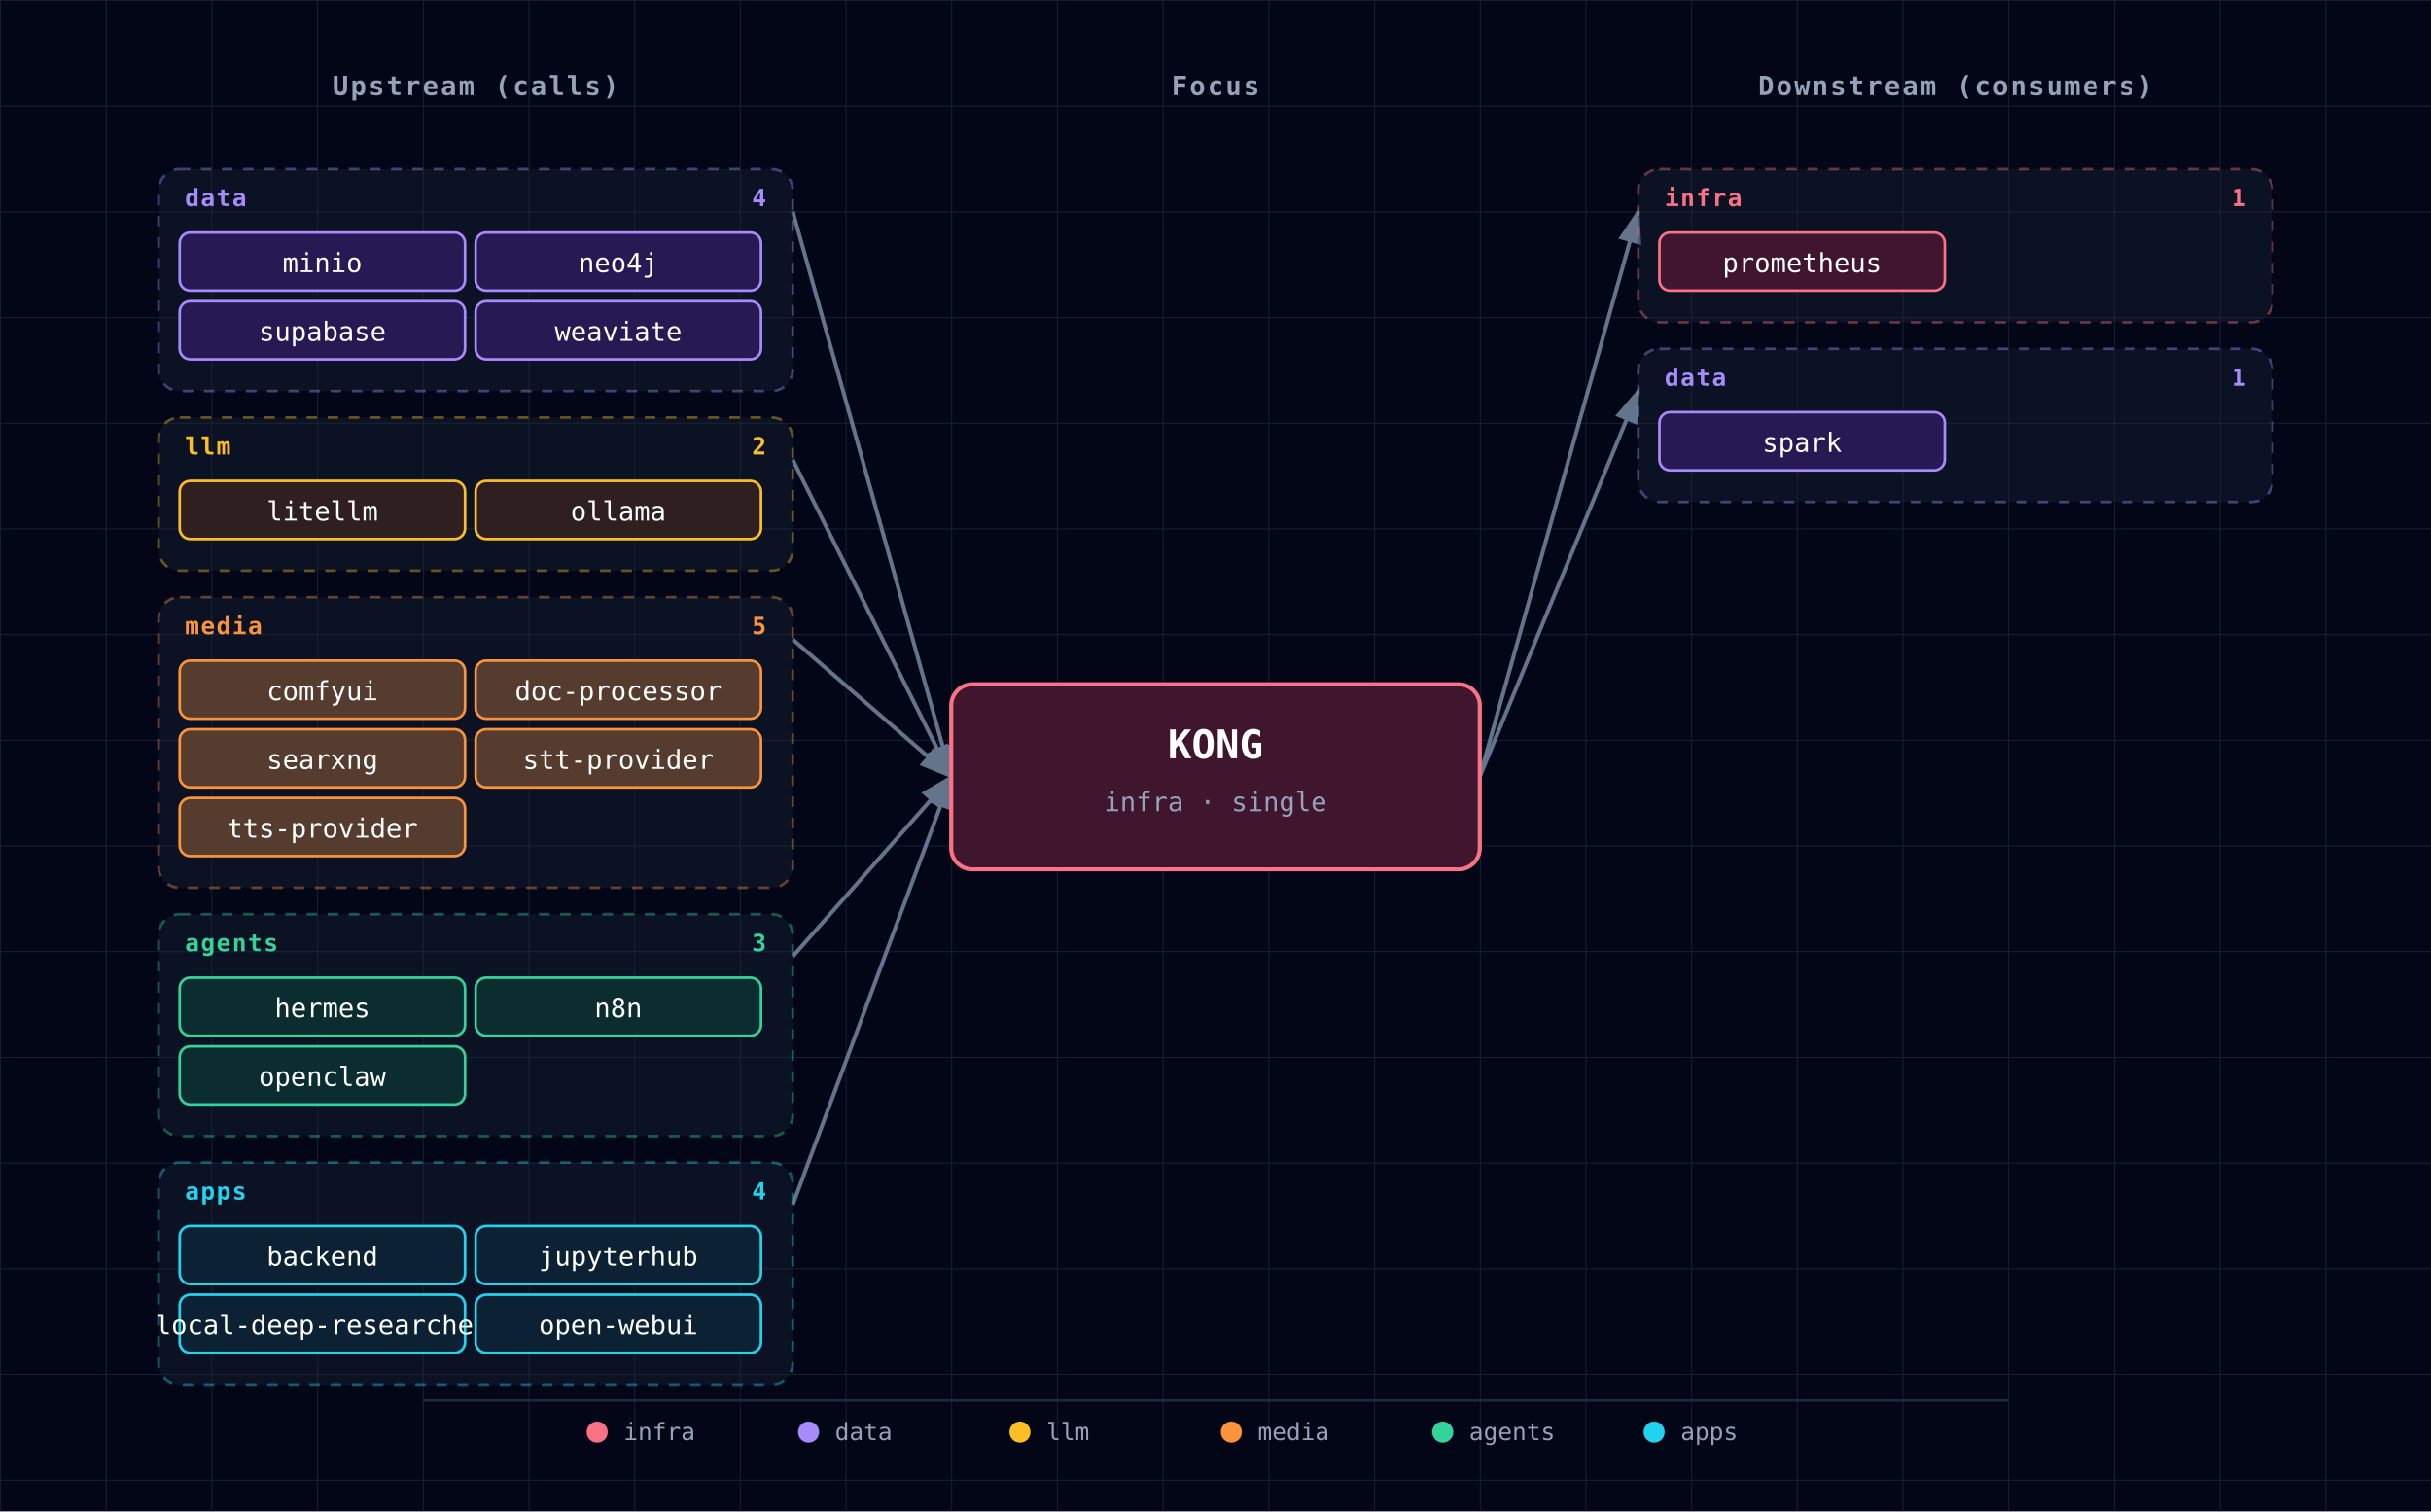
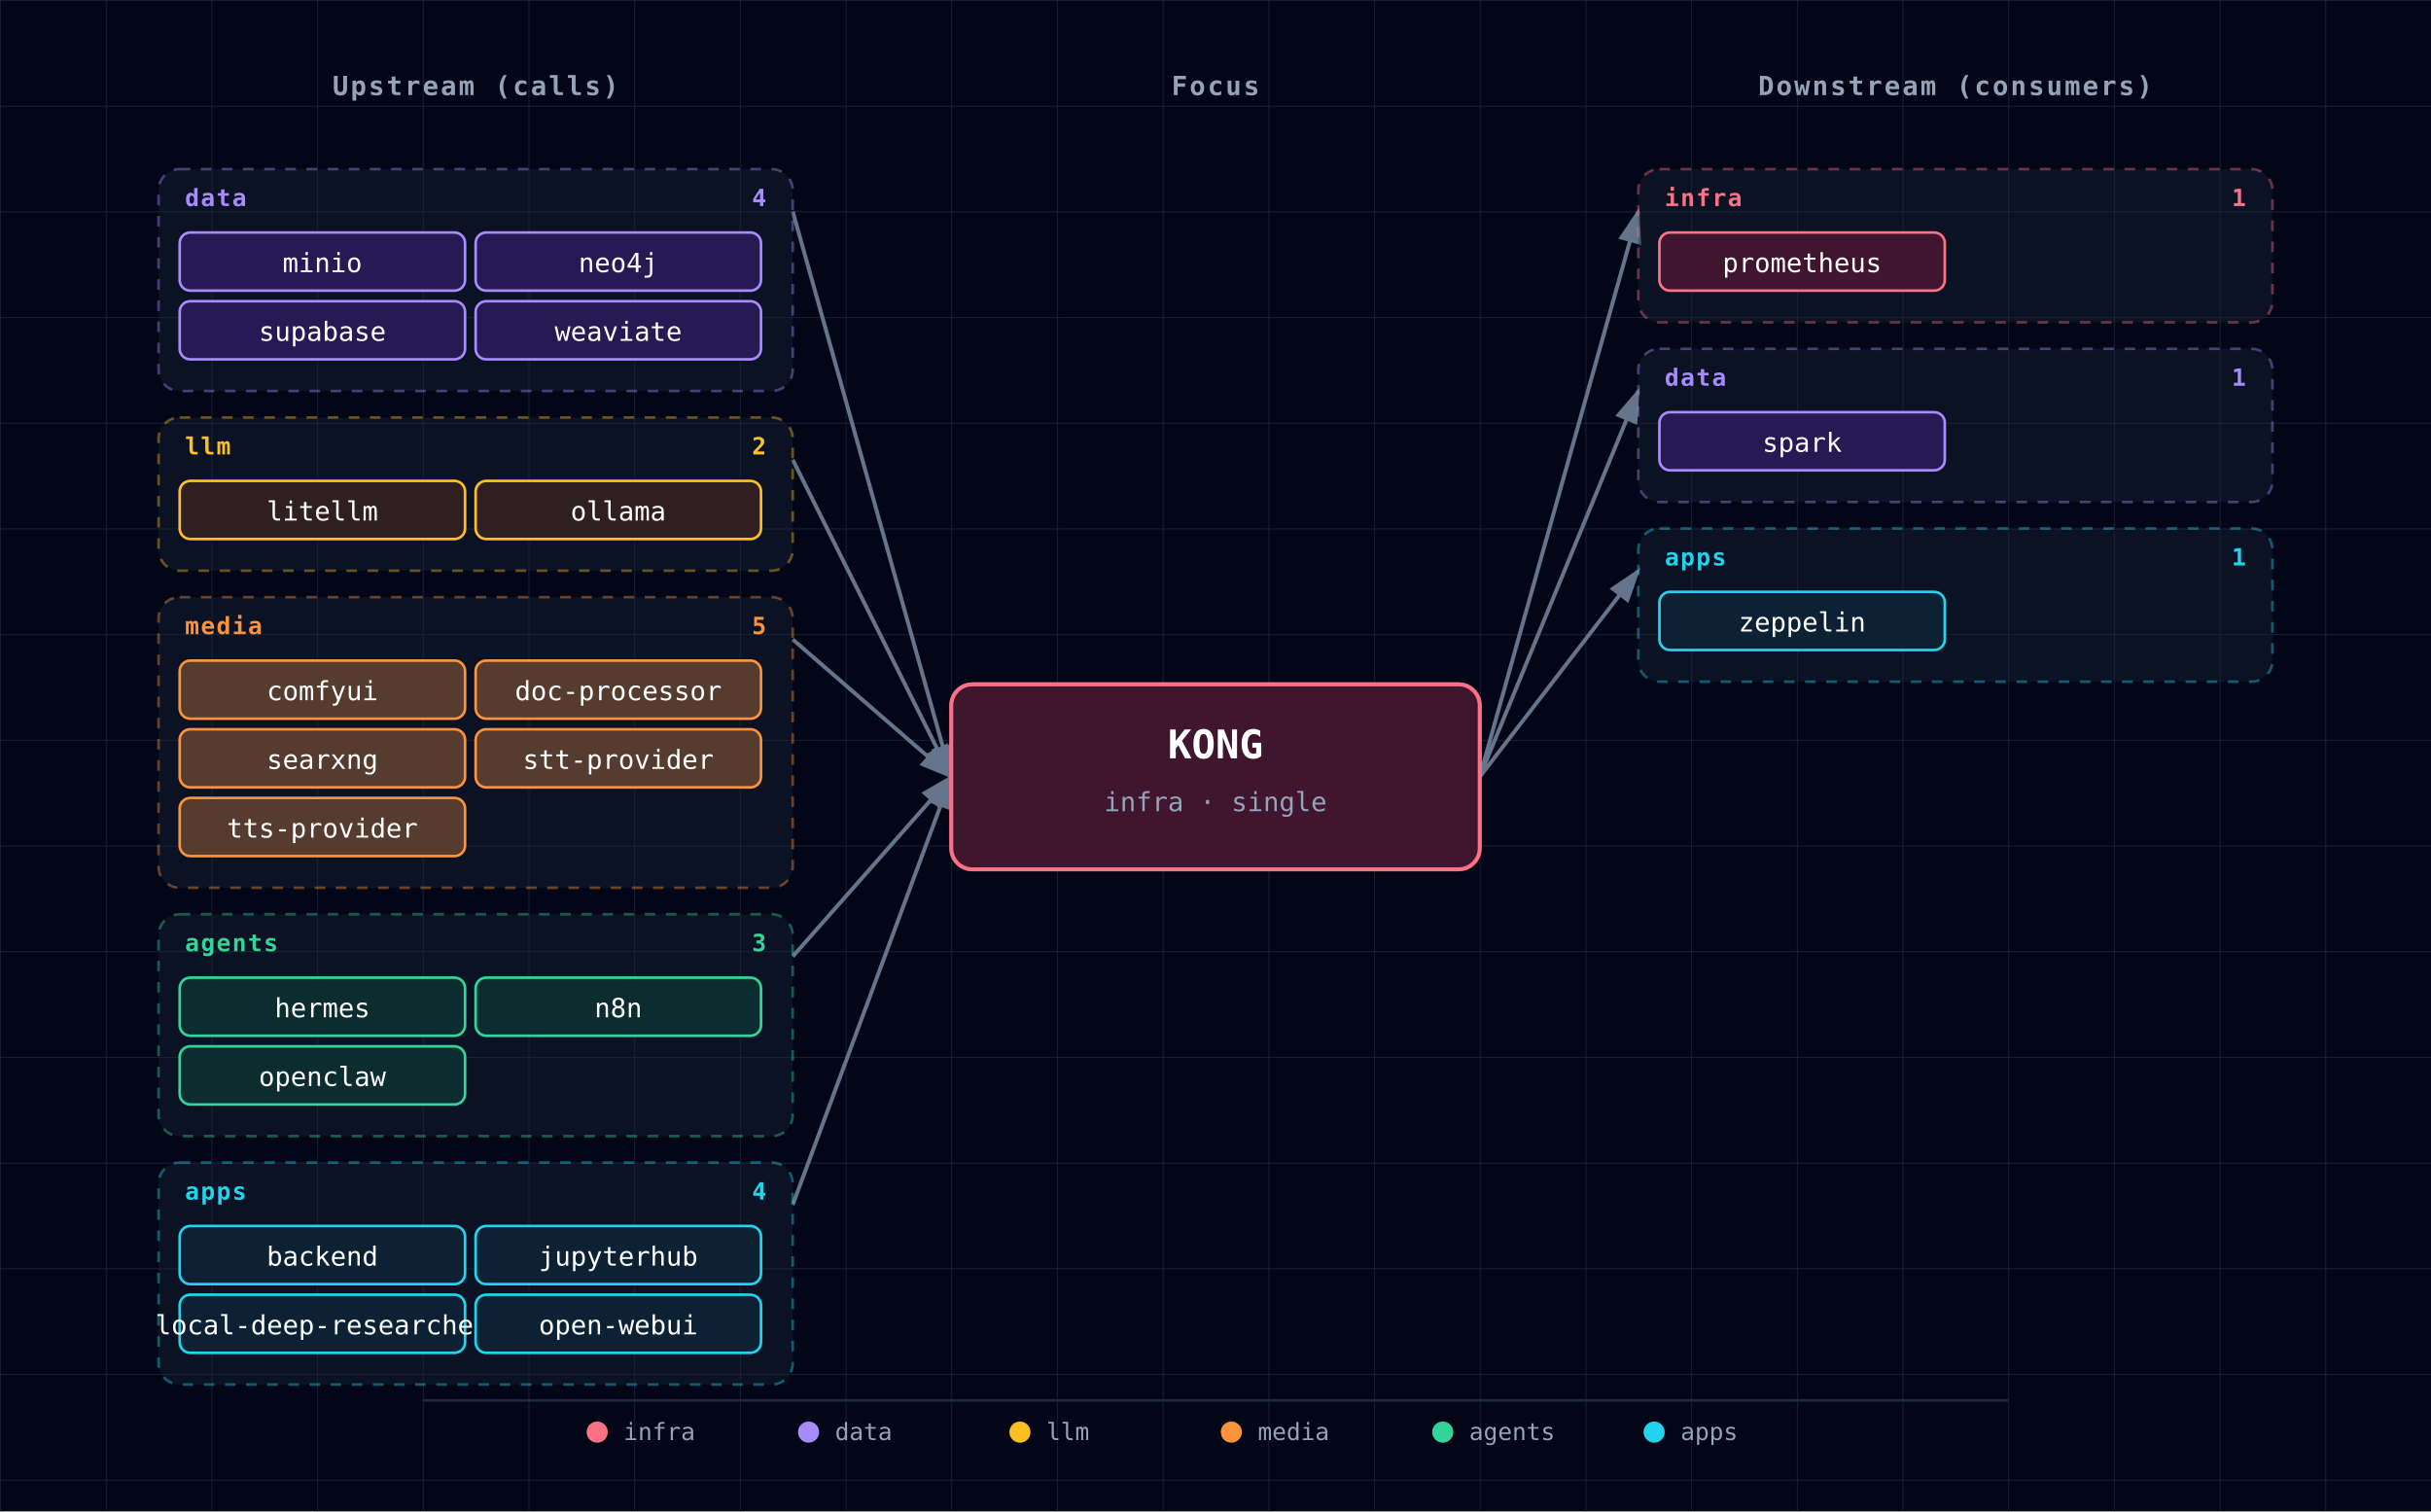
<svg xmlns="http://www.w3.org/2000/svg" viewBox="0 0 920 572" font-family="'JetBrains Mono', 'Fira Code', Menlo, Consolas, monospace">
  <defs>
    <pattern id="grid" width="40" height="40" patternUnits="userSpaceOnUse">
      <path d="M 40 0 L 0 0 0 40" fill="none" stroke="#1e293b" stroke-width="0.5" />
    </pattern>
    <marker id="arrowhead" markerWidth="9" markerHeight="6" refX="8" refY="3" orient="auto">
      <polygon points="0 0, 9 3, 0 6" fill="#64748b" />
    </marker>
    <filter id="focus-glow" x="-50%" y="-50%" width="200%" height="200%">
      <feGaussianBlur in="SourceAlpha" stdDeviation="6" />
      <feFlood flood-color="#fb7185" flood-opacity="0.6" />
      <feComposite in2="SourceAlpha" operator="in" />
      <feMerge>
        <feMergeNode />
        <feMergeNode in="SourceGraphic" />
      </feMerge>
    </filter>
  </defs>
  <rect width="920" height="572" fill="#020617" />
  <rect width="920" height="572" fill="url(#grid)" />
  <text x="180" y="36" fill="#94a3b8" font-size="10" font-weight="600" text-anchor="middle" letter-spacing="0.08em">Upstream (calls)</text>
  <text x="460" y="36" fill="#94a3b8" font-size="10" font-weight="600" text-anchor="middle" letter-spacing="0.08em">Focus</text>
  <text x="740" y="36" fill="#94a3b8" font-size="10" font-weight="600" text-anchor="middle" letter-spacing="0.08em">Downstream (consumers)</text>
  <line x1="300" y1="80" x2="360" y2="294" stroke="#64748b" stroke-width="1.5" marker-end="url(#arrowhead)" />
  <line x1="300" y1="174" x2="360" y2="294" stroke="#64748b" stroke-width="1.5" marker-end="url(#arrowhead)" />
  <line x1="300" y1="242" x2="360" y2="294" stroke="#64748b" stroke-width="1.5" marker-end="url(#arrowhead)" />
  <line x1="300" y1="362" x2="360" y2="294" stroke="#64748b" stroke-width="1.5" marker-end="url(#arrowhead)" />
  <line x1="300" y1="456" x2="360" y2="294" stroke="#64748b" stroke-width="1.5" marker-end="url(#arrowhead)" />
  <line x1="560" y1="294" x2="620" y2="80" stroke="#64748b" stroke-width="1.5" marker-end="url(#arrowhead)" />
  <line x1="560" y1="294" x2="620" y2="148" stroke="#64748b" stroke-width="1.5" marker-end="url(#arrowhead)" />
+   <line x1="560" y1="294" x2="620" y2="216" stroke="#64748b" stroke-width="1.5" marker-end="url(#arrowhead)" />
  <g>
    <g class="cluster">
      <rect x="60" y="64" width="240" height="84" rx="8" fill="rgba(30,41,59,0.35)" stroke="#a78bfa" stroke-width="1" stroke-dasharray="4,4" stroke-opacity="0.4" />
      <text x="70" y="78" fill="#a78bfa" font-size="9" font-weight="700" text-anchor="start" style="letter-spacing:0.06em;text-transform:uppercase;">data</text>
      <text x="290" y="78" fill="#a78bfa" font-size="9" font-weight="600" text-anchor="end">4</text>
    </g>
    <g>
      <rect x="68" y="88" width="108" height="22" rx="4" fill="#0f172a" />
      <rect x="68" y="88" width="108" height="22" rx="4" fill="rgba(76, 29, 149, 0.4)" stroke="#a78bfa" stroke-width="1" />
      <text x="122" y="103" fill="white" font-size="10" text-anchor="middle">minio</text>
    </g>
    <g>
      <rect x="180" y="88" width="108" height="22" rx="4" fill="#0f172a" />
      <rect x="180" y="88" width="108" height="22" rx="4" fill="rgba(76, 29, 149, 0.4)" stroke="#a78bfa" stroke-width="1" />
      <text x="234" y="103" fill="white" font-size="10" text-anchor="middle">neo4j</text>
    </g>
    <g>
      <rect x="68" y="114" width="108" height="22" rx="4" fill="#0f172a" />
      <rect x="68" y="114" width="108" height="22" rx="4" fill="rgba(76, 29, 149, 0.4)" stroke="#a78bfa" stroke-width="1" />
      <text x="122" y="129" fill="white" font-size="10" text-anchor="middle">supabase</text>
    </g>
    <g>
      <rect x="180" y="114" width="108" height="22" rx="4" fill="#0f172a" />
      <rect x="180" y="114" width="108" height="22" rx="4" fill="rgba(76, 29, 149, 0.4)" stroke="#a78bfa" stroke-width="1" />
      <text x="234" y="129" fill="white" font-size="10" text-anchor="middle">weaviate</text>
    </g>
    <g class="cluster">
      <rect x="60" y="158" width="240" height="58" rx="8" fill="rgba(30,41,59,0.35)" stroke="#fbbf24" stroke-width="1" stroke-dasharray="4,4" stroke-opacity="0.4" />
      <text x="70" y="172" fill="#fbbf24" font-size="9" font-weight="700" text-anchor="start" style="letter-spacing:0.06em;text-transform:uppercase;">llm</text>
      <text x="290" y="172" fill="#fbbf24" font-size="9" font-weight="600" text-anchor="end">2</text>
    </g>
    <g>
      <rect x="68" y="182" width="108" height="22" rx="4" fill="#0f172a" />
      <rect x="68" y="182" width="108" height="22" rx="4" fill="rgba(120, 53, 15, 0.3)" stroke="#fbbf24" stroke-width="1" />
      <text x="122" y="197" fill="white" font-size="10" text-anchor="middle">litellm</text>
    </g>
    <g>
      <rect x="180" y="182" width="108" height="22" rx="4" fill="#0f172a" />
      <rect x="180" y="182" width="108" height="22" rx="4" fill="rgba(120, 53, 15, 0.3)" stroke="#fbbf24" stroke-width="1" />
      <text x="234" y="197" fill="white" font-size="10" text-anchor="middle">ollama</text>
    </g>
    <g class="cluster">
      <rect x="60" y="226" width="240" height="110" rx="8" fill="rgba(30,41,59,0.35)" stroke="#fb923c" stroke-width="1" stroke-dasharray="4,4" stroke-opacity="0.4" />
      <text x="70" y="240" fill="#fb923c" font-size="9" font-weight="700" text-anchor="start" style="letter-spacing:0.06em;text-transform:uppercase;">media</text>
      <text x="290" y="240" fill="#fb923c" font-size="9" font-weight="600" text-anchor="end">5</text>
    </g>
    <g>
      <rect x="68" y="250" width="108" height="22" rx="4" fill="#0f172a" />
      <rect x="68" y="250" width="108" height="22" rx="4" fill="rgba(251, 146, 60, 0.3)" stroke="#fb923c" stroke-width="1" />
      <text x="122" y="265" fill="white" font-size="10" text-anchor="middle">comfyui</text>
    </g>
    <g>
      <rect x="180" y="250" width="108" height="22" rx="4" fill="#0f172a" />
      <rect x="180" y="250" width="108" height="22" rx="4" fill="rgba(251, 146, 60, 0.3)" stroke="#fb923c" stroke-width="1" />
      <text x="234" y="265" fill="white" font-size="10" text-anchor="middle">doc-processor</text>
    </g>
    <g>
      <rect x="68" y="276" width="108" height="22" rx="4" fill="#0f172a" />
      <rect x="68" y="276" width="108" height="22" rx="4" fill="rgba(251, 146, 60, 0.3)" stroke="#fb923c" stroke-width="1" />
      <text x="122" y="291" fill="white" font-size="10" text-anchor="middle">searxng</text>
    </g>
    <g>
      <rect x="180" y="276" width="108" height="22" rx="4" fill="#0f172a" />
      <rect x="180" y="276" width="108" height="22" rx="4" fill="rgba(251, 146, 60, 0.3)" stroke="#fb923c" stroke-width="1" />
      <text x="234" y="291" fill="white" font-size="10" text-anchor="middle">stt-provider</text>
    </g>
    <g>
      <rect x="68" y="302" width="108" height="22" rx="4" fill="#0f172a" />
      <rect x="68" y="302" width="108" height="22" rx="4" fill="rgba(251, 146, 60, 0.3)" stroke="#fb923c" stroke-width="1" />
      <text x="122" y="317" fill="white" font-size="10" text-anchor="middle">tts-provider</text>
    </g>
    <g class="cluster">
      <rect x="60" y="346" width="240" height="84" rx="8" fill="rgba(30,41,59,0.35)" stroke="#34d399" stroke-width="1" stroke-dasharray="4,4" stroke-opacity="0.4" />
      <text x="70" y="360" fill="#34d399" font-size="9" font-weight="700" text-anchor="start" style="letter-spacing:0.06em;text-transform:uppercase;">agents</text>
      <text x="290" y="360" fill="#34d399" font-size="9" font-weight="600" text-anchor="end">3</text>
    </g>
    <g>
      <rect x="68" y="370" width="108" height="22" rx="4" fill="#0f172a" />
      <rect x="68" y="370" width="108" height="22" rx="4" fill="rgba(6, 78, 59, 0.4)" stroke="#34d399" stroke-width="1" />
      <text x="122" y="385" fill="white" font-size="10" text-anchor="middle">hermes</text>
    </g>
    <g>
      <rect x="180" y="370" width="108" height="22" rx="4" fill="#0f172a" />
      <rect x="180" y="370" width="108" height="22" rx="4" fill="rgba(6, 78, 59, 0.4)" stroke="#34d399" stroke-width="1" />
      <text x="234" y="385" fill="white" font-size="10" text-anchor="middle">n8n</text>
    </g>
    <g>
      <rect x="68" y="396" width="108" height="22" rx="4" fill="#0f172a" />
      <rect x="68" y="396" width="108" height="22" rx="4" fill="rgba(6, 78, 59, 0.4)" stroke="#34d399" stroke-width="1" />
      <text x="122" y="411" fill="white" font-size="10" text-anchor="middle">openclaw</text>
    </g>
    <g class="cluster">
      <rect x="60" y="440" width="240" height="84" rx="8" fill="rgba(30,41,59,0.35)" stroke="#22d3ee" stroke-width="1" stroke-dasharray="4,4" stroke-opacity="0.4" />
      <text x="70" y="454" fill="#22d3ee" font-size="9" font-weight="700" text-anchor="start" style="letter-spacing:0.06em;text-transform:uppercase;">apps</text>
      <text x="290" y="454" fill="#22d3ee" font-size="9" font-weight="600" text-anchor="end">4</text>
    </g>
    <g>
      <rect x="68" y="464" width="108" height="22" rx="4" fill="#0f172a" />
      <rect x="68" y="464" width="108" height="22" rx="4" fill="rgba(8, 51, 68, 0.4)" stroke="#22d3ee" stroke-width="1" />
      <text x="122" y="479" fill="white" font-size="10" text-anchor="middle">backend</text>
    </g>
    <g>
      <rect x="180" y="464" width="108" height="22" rx="4" fill="#0f172a" />
      <rect x="180" y="464" width="108" height="22" rx="4" fill="rgba(8, 51, 68, 0.4)" stroke="#22d3ee" stroke-width="1" />
      <text x="234" y="479" fill="white" font-size="10" text-anchor="middle">jupyterhub</text>
    </g>
    <g>
      <rect x="68" y="490" width="108" height="22" rx="4" fill="#0f172a" />
      <rect x="68" y="490" width="108" height="22" rx="4" fill="rgba(8, 51, 68, 0.4)" stroke="#22d3ee" stroke-width="1" />
      <text x="122" y="505" fill="white" font-size="10" text-anchor="middle">local-deep-researcher</text>
    </g>
    <g>
      <rect x="180" y="490" width="108" height="22" rx="4" fill="#0f172a" />
      <rect x="180" y="490" width="108" height="22" rx="4" fill="rgba(8, 51, 68, 0.4)" stroke="#22d3ee" stroke-width="1" />
      <text x="234" y="505" fill="white" font-size="10" text-anchor="middle">open-webui</text>
    </g>
  </g>
  <g>
    <g class="cluster">
      <rect x="620" y="64" width="240" height="58" rx="8" fill="rgba(30,41,59,0.35)" stroke="#fb7185" stroke-width="1" stroke-dasharray="4,4" stroke-opacity="0.4" />
      <text x="630" y="78" fill="#fb7185" font-size="9" font-weight="700" text-anchor="start" style="letter-spacing:0.06em;text-transform:uppercase;">infra</text>
      <text x="850" y="78" fill="#fb7185" font-size="9" font-weight="600" text-anchor="end">1</text>
    </g>
    <g>
      <rect x="628" y="88" width="108" height="22" rx="4" fill="#0f172a" />
      <rect x="628" y="88" width="108" height="22" rx="4" fill="rgba(136, 19, 55, 0.4)" stroke="#fb7185" stroke-width="1" />
      <text x="682" y="103" fill="white" font-size="10" text-anchor="middle">prometheus</text>
    </g>
    <g class="cluster">
      <rect x="620" y="132" width="240" height="58" rx="8" fill="rgba(30,41,59,0.35)" stroke="#a78bfa" stroke-width="1" stroke-dasharray="4,4" stroke-opacity="0.4" />
      <text x="630" y="146" fill="#a78bfa" font-size="9" font-weight="700" text-anchor="start" style="letter-spacing:0.06em;text-transform:uppercase;">data</text>
      <text x="850" y="146" fill="#a78bfa" font-size="9" font-weight="600" text-anchor="end">1</text>
    </g>
    <g>
      <rect x="628" y="156" width="108" height="22" rx="4" fill="#0f172a" />
      <rect x="628" y="156" width="108" height="22" rx="4" fill="rgba(76, 29, 149, 0.4)" stroke="#a78bfa" stroke-width="1" />
      <text x="682" y="171" fill="white" font-size="10" text-anchor="middle">spark</text>
+     </g>
+     <g class="cluster">
+       <rect x="620" y="200" width="240" height="58" rx="8" fill="rgba(30,41,59,0.35)" stroke="#22d3ee" stroke-width="1" stroke-dasharray="4,4" stroke-opacity="0.4" />
+       <text x="630" y="214" fill="#22d3ee" font-size="9" font-weight="700" text-anchor="start" style="letter-spacing:0.06em;text-transform:uppercase;">apps</text>
+       <text x="850" y="214" fill="#22d3ee" font-size="9" font-weight="600" text-anchor="end">1</text>
+     </g>
+     <g>
+       <rect x="628" y="224" width="108" height="22" rx="4" fill="#0f172a" />
+       <rect x="628" y="224" width="108" height="22" rx="4" fill="rgba(8, 51, 68, 0.4)" stroke="#22d3ee" stroke-width="1" />
+       <text x="682" y="239" fill="white" font-size="10" text-anchor="middle">zeppelin</text>
    </g>
  </g>
  <g class="focus" filter="url(#focus-glow)">
    <rect x="360" y="259" width="200" height="70" rx="8" fill="#0f172a" />
    <rect x="360" y="259" width="200" height="70" rx="8" fill="rgba(136, 19, 55, 0.4)" stroke="#fb7185" stroke-width="1.5" />
    <text x="460" y="287" fill="white" font-size="15" font-weight="700" text-anchor="middle">KONG</text>
    <text x="460" y="307" fill="#94a3b8" font-size="10" text-anchor="middle">infra · single</text>
  </g>
  <g class="legend">
    <line x1="160" y1="530" x2="760" y2="530" stroke="#1e293b" stroke-width="1" />
    <circle cx="226" cy="542" r="4" fill="#fb7185" />
    <text x="236" y="545" fill="#94a3b8" font-size="9" font-weight="400" text-anchor="start">infra</text>
    <circle cx="306" cy="542" r="4" fill="#a78bfa" />
    <text x="316" y="545" fill="#94a3b8" font-size="9" font-weight="400" text-anchor="start">data</text>
    <circle cx="386" cy="542" r="4" fill="#fbbf24" />
    <text x="396" y="545" fill="#94a3b8" font-size="9" font-weight="400" text-anchor="start">llm</text>
    <circle cx="466" cy="542" r="4" fill="#fb923c" />
    <text x="476" y="545" fill="#94a3b8" font-size="9" font-weight="400" text-anchor="start">media</text>
    <circle cx="546" cy="542" r="4" fill="#34d399" />
    <text x="556" y="545" fill="#94a3b8" font-size="9" font-weight="400" text-anchor="start">agents</text>
    <circle cx="626" cy="542" r="4" fill="#22d3ee" />
    <text x="636" y="545" fill="#94a3b8" font-size="9" font-weight="400" text-anchor="start">apps</text>
  </g>
</svg>
